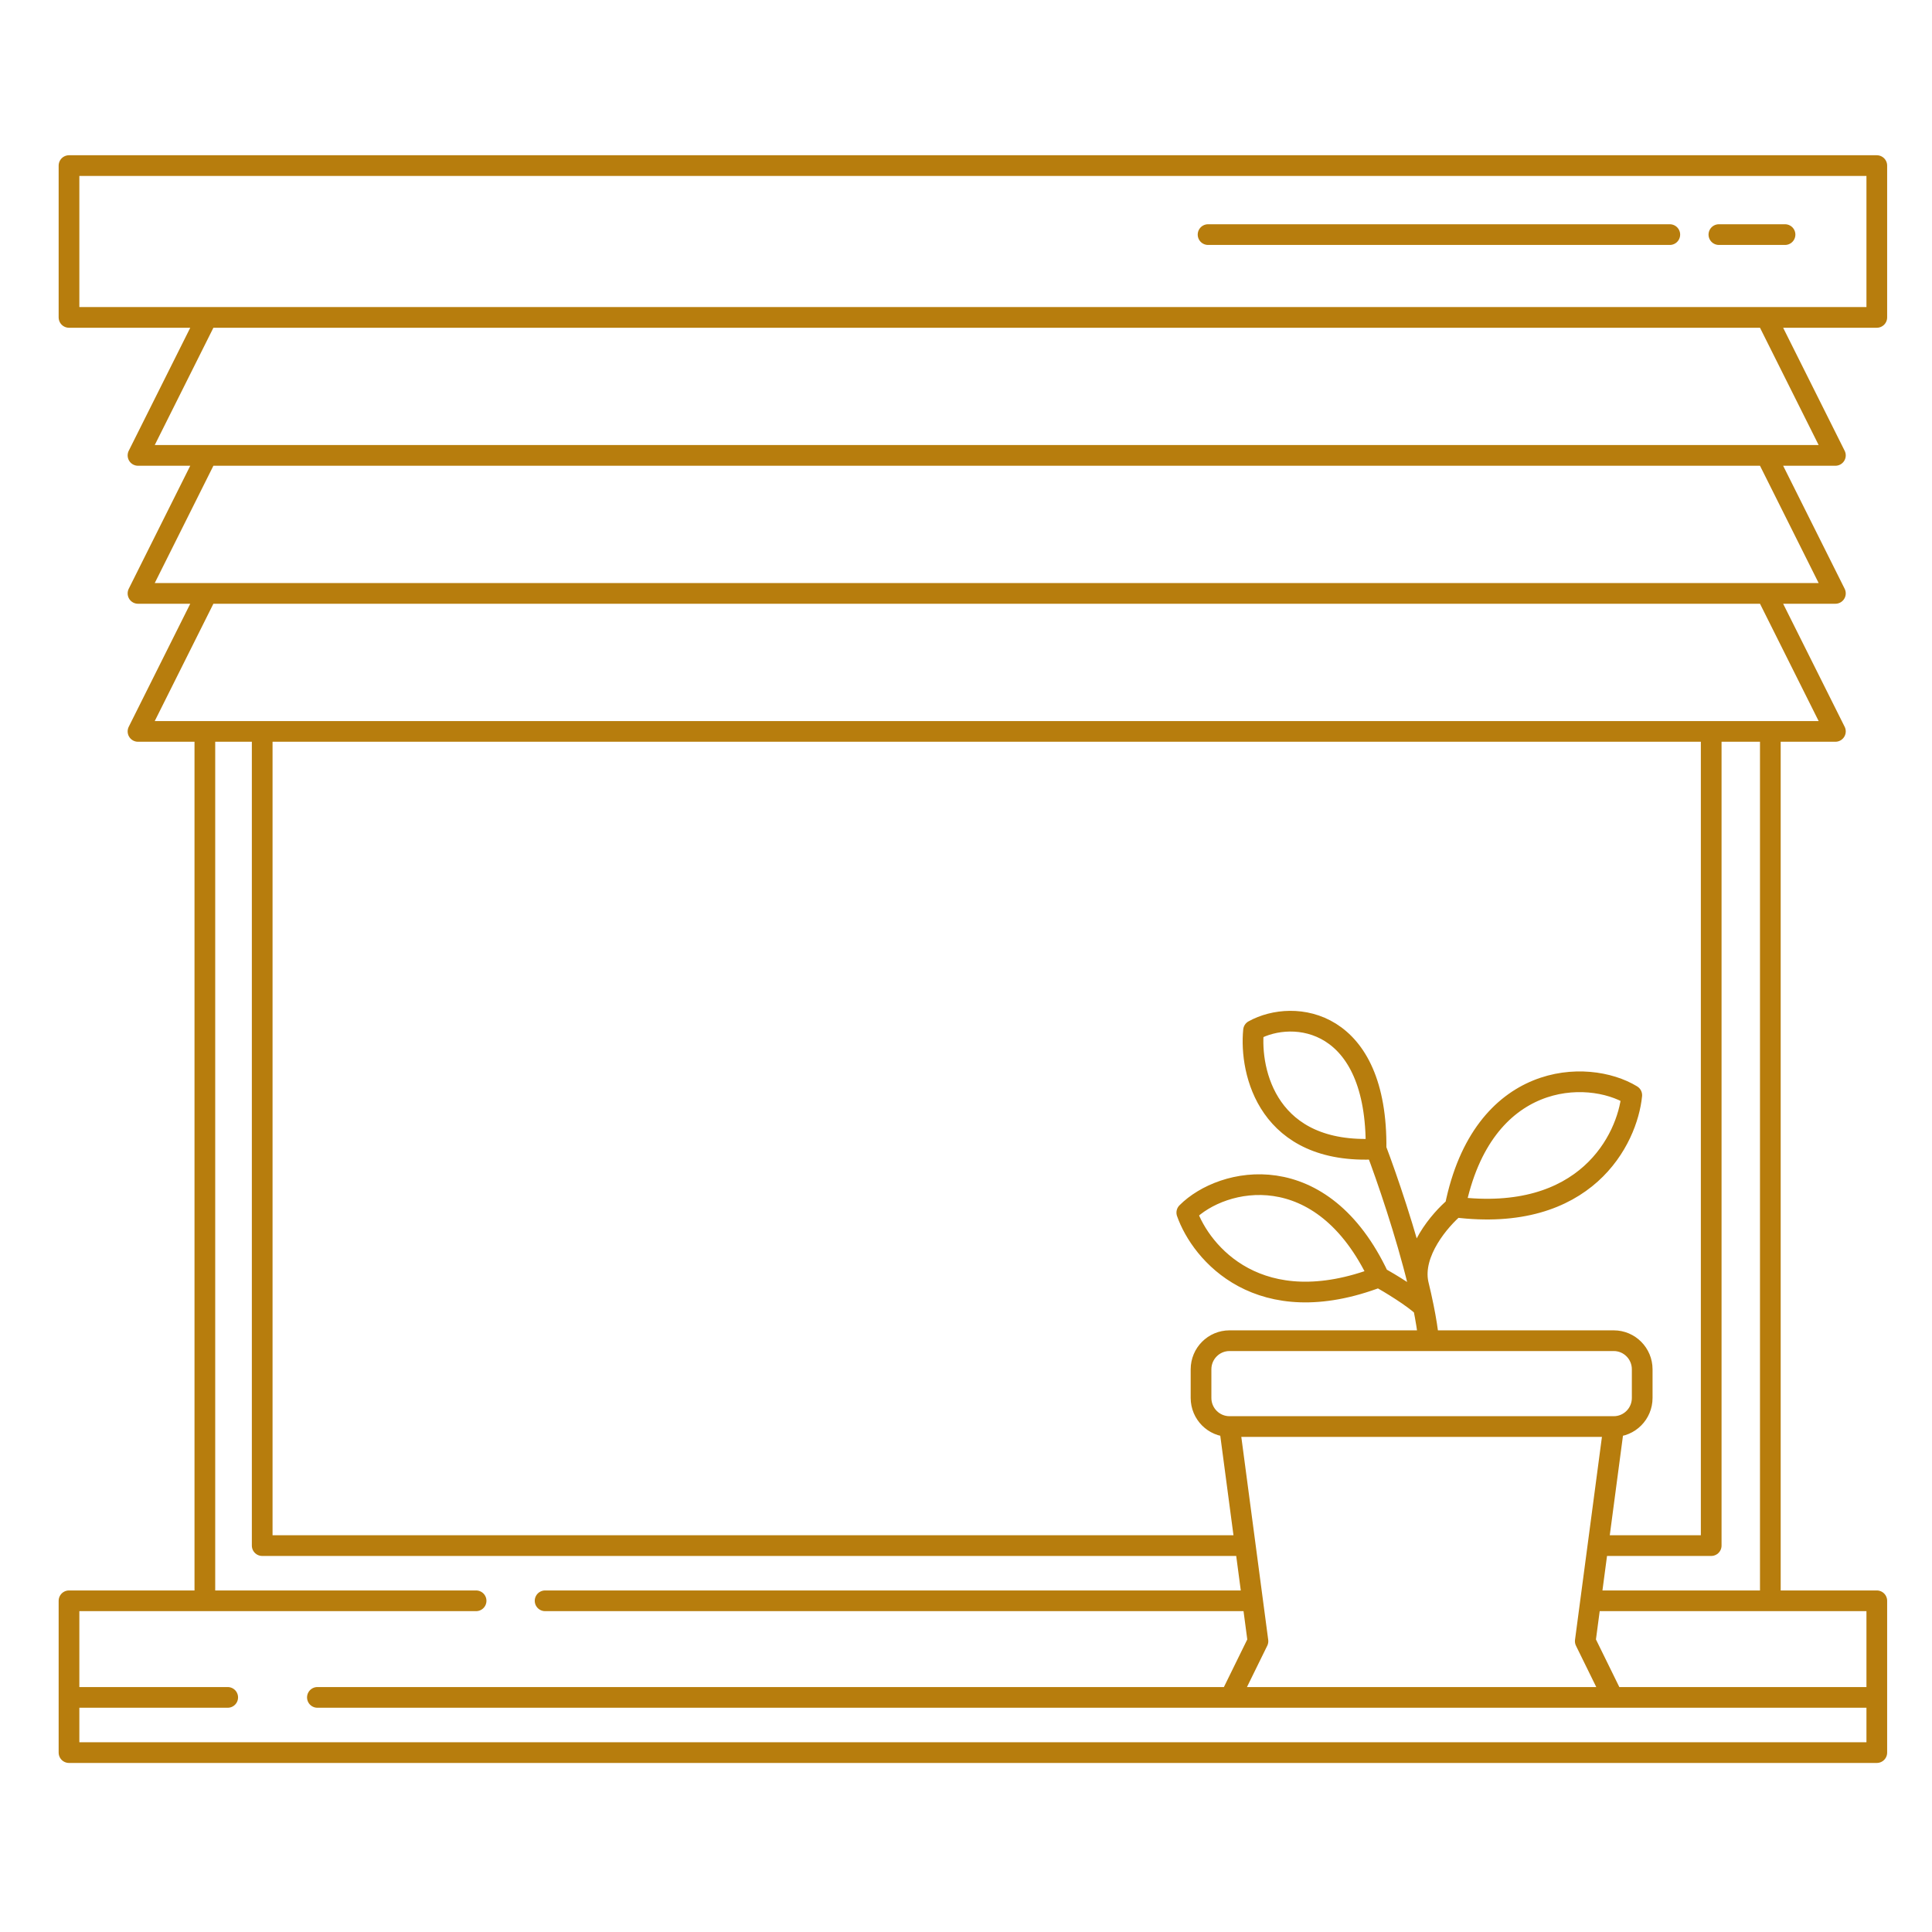
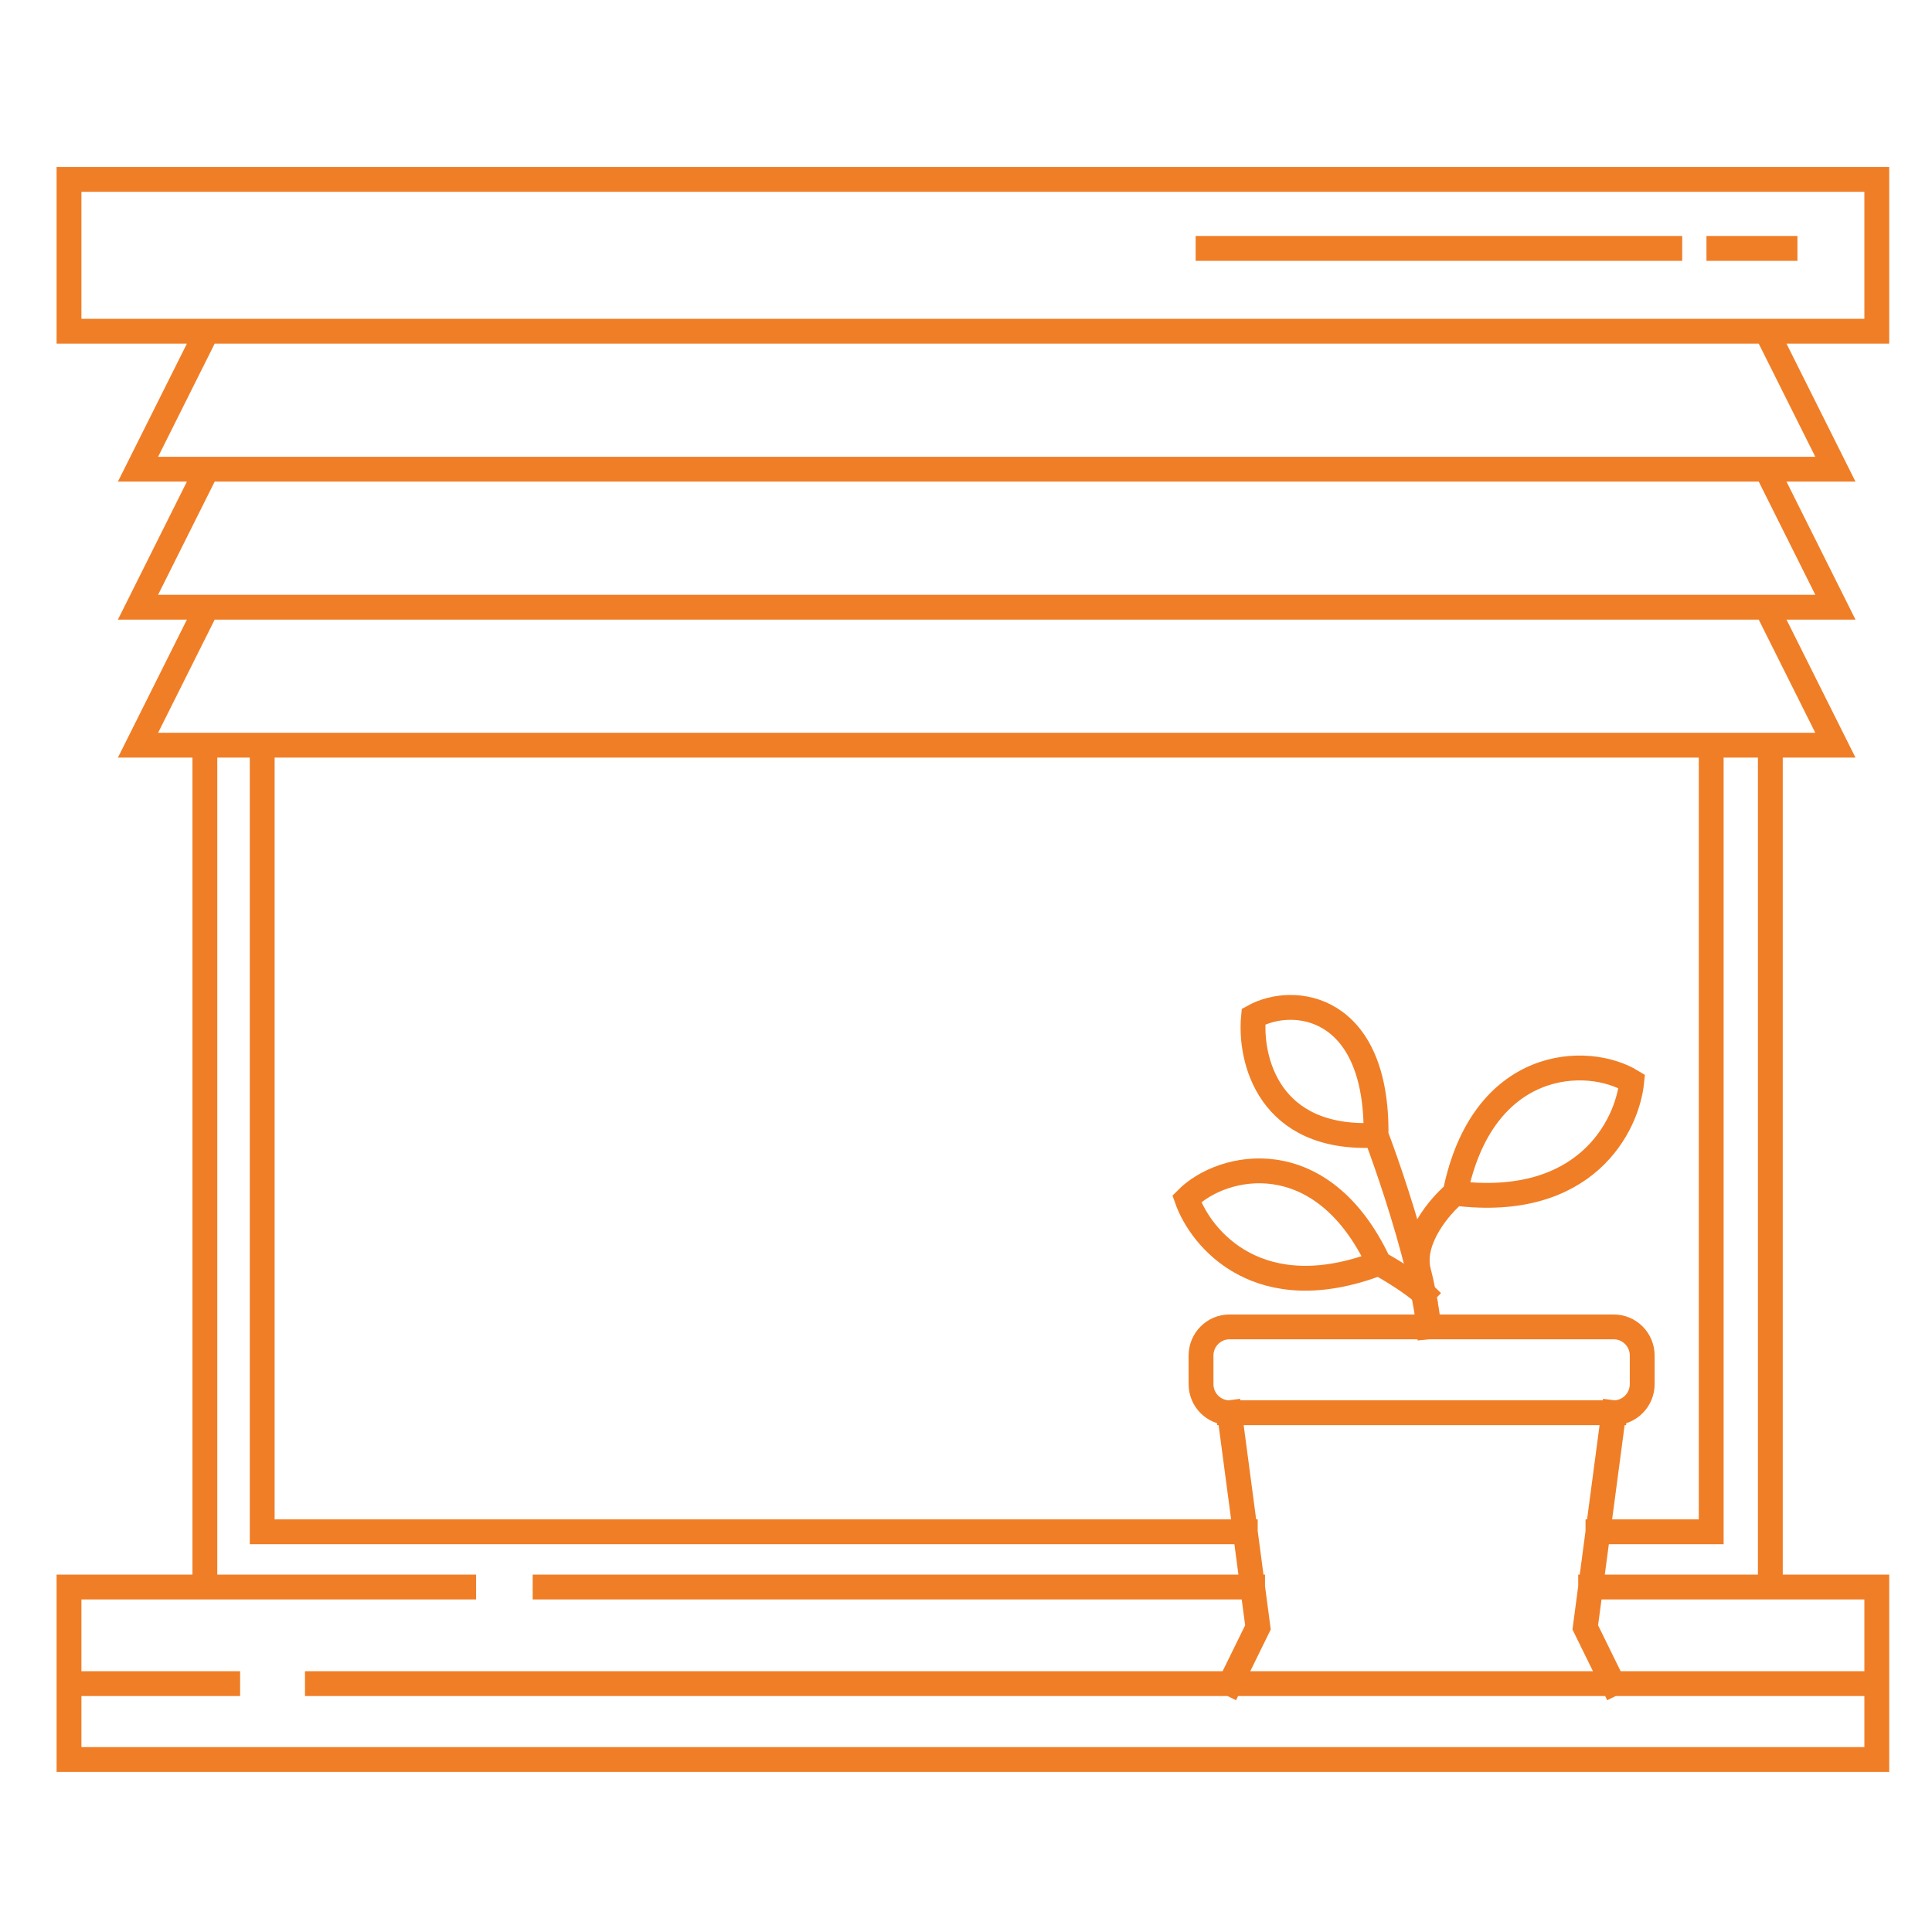
<svg xmlns="http://www.w3.org/2000/svg" width="140" height="140" viewBox="0 0 140 140" fill="none">
-   <path d="M14.845 23H122.5M128.285 23H126M136 23V12H5V23M136 23V19M136 23H126M5 23V19M5 23H122.5M124.557 17H129.35M87.541 17H121M136 127V116H115.263M136 127H5M136 127V123H116.875M5 127V116H34.5H14.845V53M5 127V123H16.5M23 123H89.156M39.5 116H90.768M19 53V112H90.238M19 53H14.845M19 53H124M14.845 53H10L15 43H128L133 53H128.285M128.285 53V116H115.263M128.285 53H124M124 53V112H115.794M126 23H128L133 33H10L15 23H122.5M126 23H122.5M89.094 103.373H116.938M89.094 103.373C87.955 103.373 87.031 102.445 87.031 101.3V99.226C87.031 98.081 87.955 97.152 89.094 97.152H116.938C118.077 97.152 119 98.081 119 99.226V101.3C119 102.445 118.077 103.373 116.938 103.373M89.094 103.373L90.238 112M116.938 103.373L115.794 112M99.713 83.261C99.826 73.815 93.755 73.05 90.835 74.668C90.536 77.712 91.892 83.691 99.713 83.261ZM99.713 83.261C100.493 85.318 101.878 89.352 102.765 93.005M103.531 97.152C103.458 96.414 103.324 95.59 103.148 94.719M99.922 92.537C95.797 83.724 88.578 85.279 86 87.871C87.031 90.809 91.259 95.855 99.922 92.537ZM99.922 92.537C100.698 92.972 102.43 94.016 103.148 94.719M103.148 94.719C103.036 94.163 102.907 93.589 102.765 93.005M105.44 87.467C107.423 77.625 115.03 77.404 118.244 79.364C117.927 82.56 114.923 88.654 105.44 87.467ZM105.44 87.467C104.354 88.377 102.297 90.759 102.765 93.005M90.238 112L90.768 116M90.768 116L91.156 118.926L89.156 123M115.794 112L115.263 116M115.263 116L114.875 118.926L116.875 123M116.875 123H89.156M15 33H128L133 43H10L15 33Z" stroke="#B77D0D" stroke-width="1.5" stroke-linecap="round" stroke-linejoin="round" />
+   <path d="M14.845 24H122.5M128.285 24H126M136 24V13H5V24M136 24V20M136 24H126M5 24V20M5 24H122.5M124.557 18H129.35M87.541 18H121M136 127.5V115H115.263M136 127.5H5M136 127.5V122H116.875M5 127.5V115H34.5H14.845V54M5 127.5V122H16.5M23 122H89.156M39.5 115H90.768M19 54V111H90.238M19 54H14.845M19 54H124M14.845 54H10L15 44H128L133 54H128.285M128.285 54V115H115.263M128.285 54H124M124 54V111H115.794M126 24H128L133 34H10L15 24H122.5M126 24H122.5M89.094 102.373H116.938M89.094 102.373C87.955 102.373 87.031 101.445 87.031 100.3V98.226C87.031 97.081 87.955 96.152 89.094 96.152H116.938C118.077 96.152 119 97.081 119 98.226V100.3C119 101.445 118.077 102.373 116.938 102.373M89.094 102.373L90.238 111M116.938 102.373L115.794 111M99.713 82.261C99.826 72.815 93.755 72.05 90.835 73.668C90.536 76.712 91.892 82.691 99.713 82.261ZM99.713 82.261C100.493 84.318 101.878 88.352 102.765 92.005M103.531 96.152C103.458 95.414 103.324 94.59 103.148 93.719M99.922 91.537C95.797 82.724 88.578 84.279 86 86.871C87.031 89.809 91.259 94.855 99.922 91.537ZM99.922 91.537C100.698 91.972 102.43 93.016 103.148 93.719M103.148 93.719C103.036 93.163 102.907 92.589 102.765 92.005M105.44 86.467C107.423 76.625 115.03 76.404 118.244 78.364C117.927 81.56 114.923 87.654 105.44 86.467ZM105.44 86.467C104.354 87.377 102.297 89.759 102.765 92.005M90.238 111L90.768 115M90.768 115L91.156 117.926L89.156 122M115.794 111L115.263 115M115.263 115L114.875 117.926L116.875 122M116.875 122H89.156M15 34H128L133 44H10L15 34Z" stroke="#F07E26" stroke-width="1.8" stroke-linecap="square" />
</svg>
